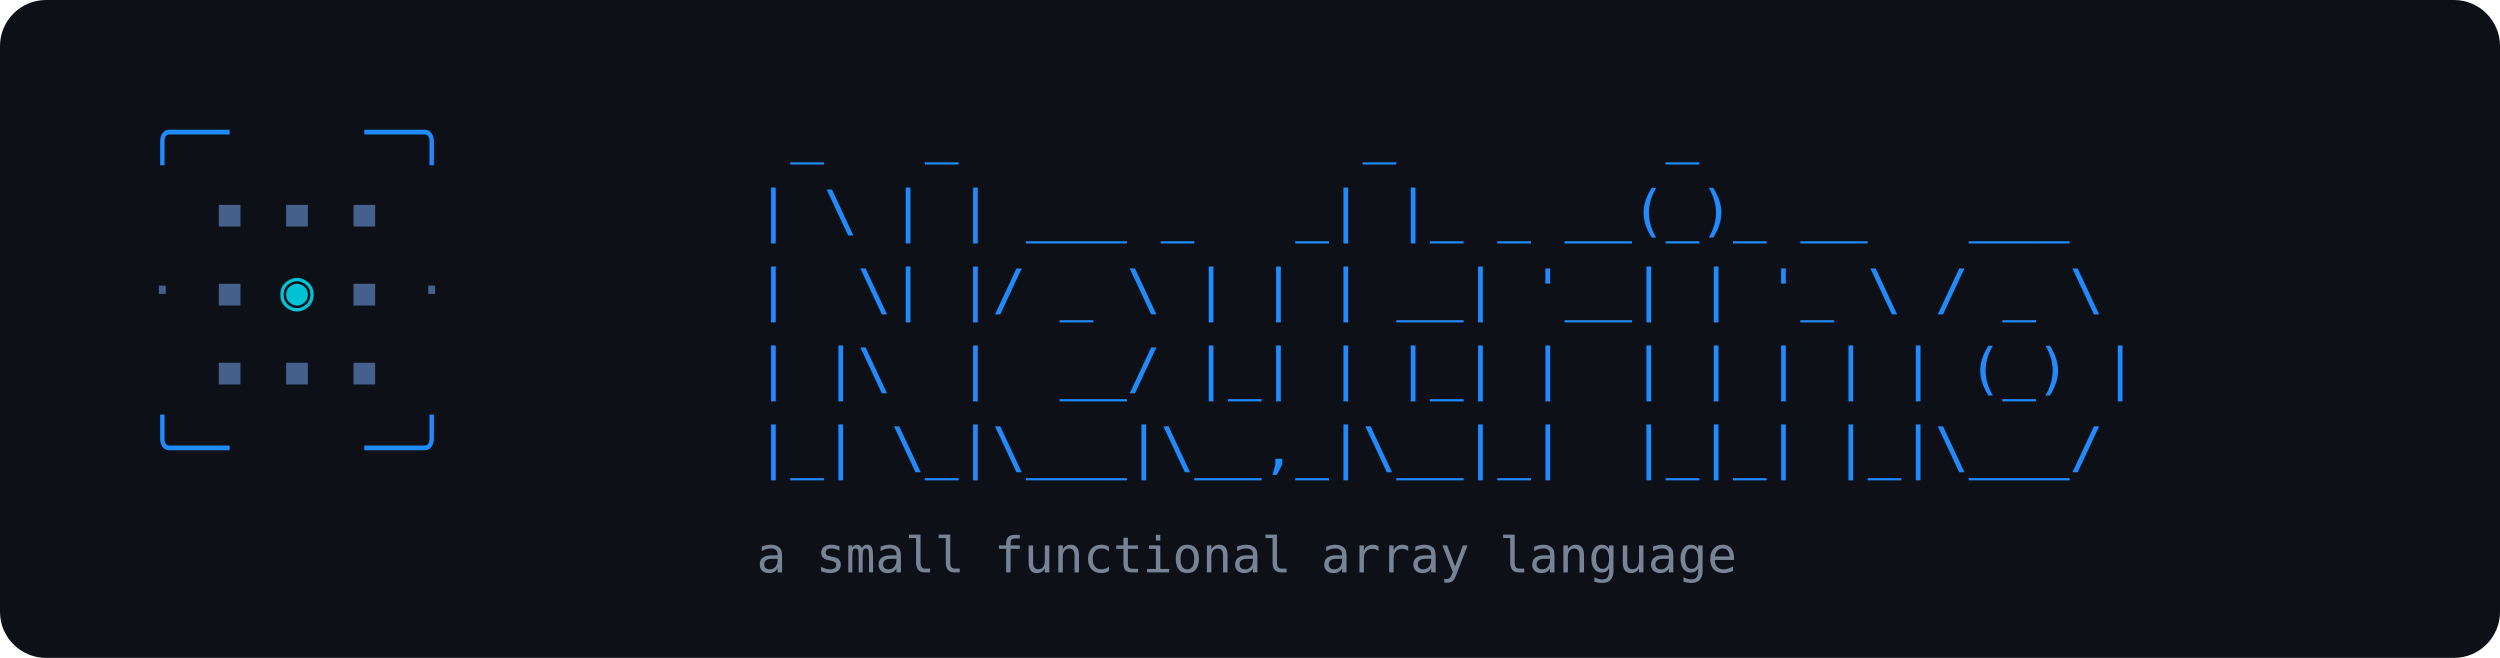
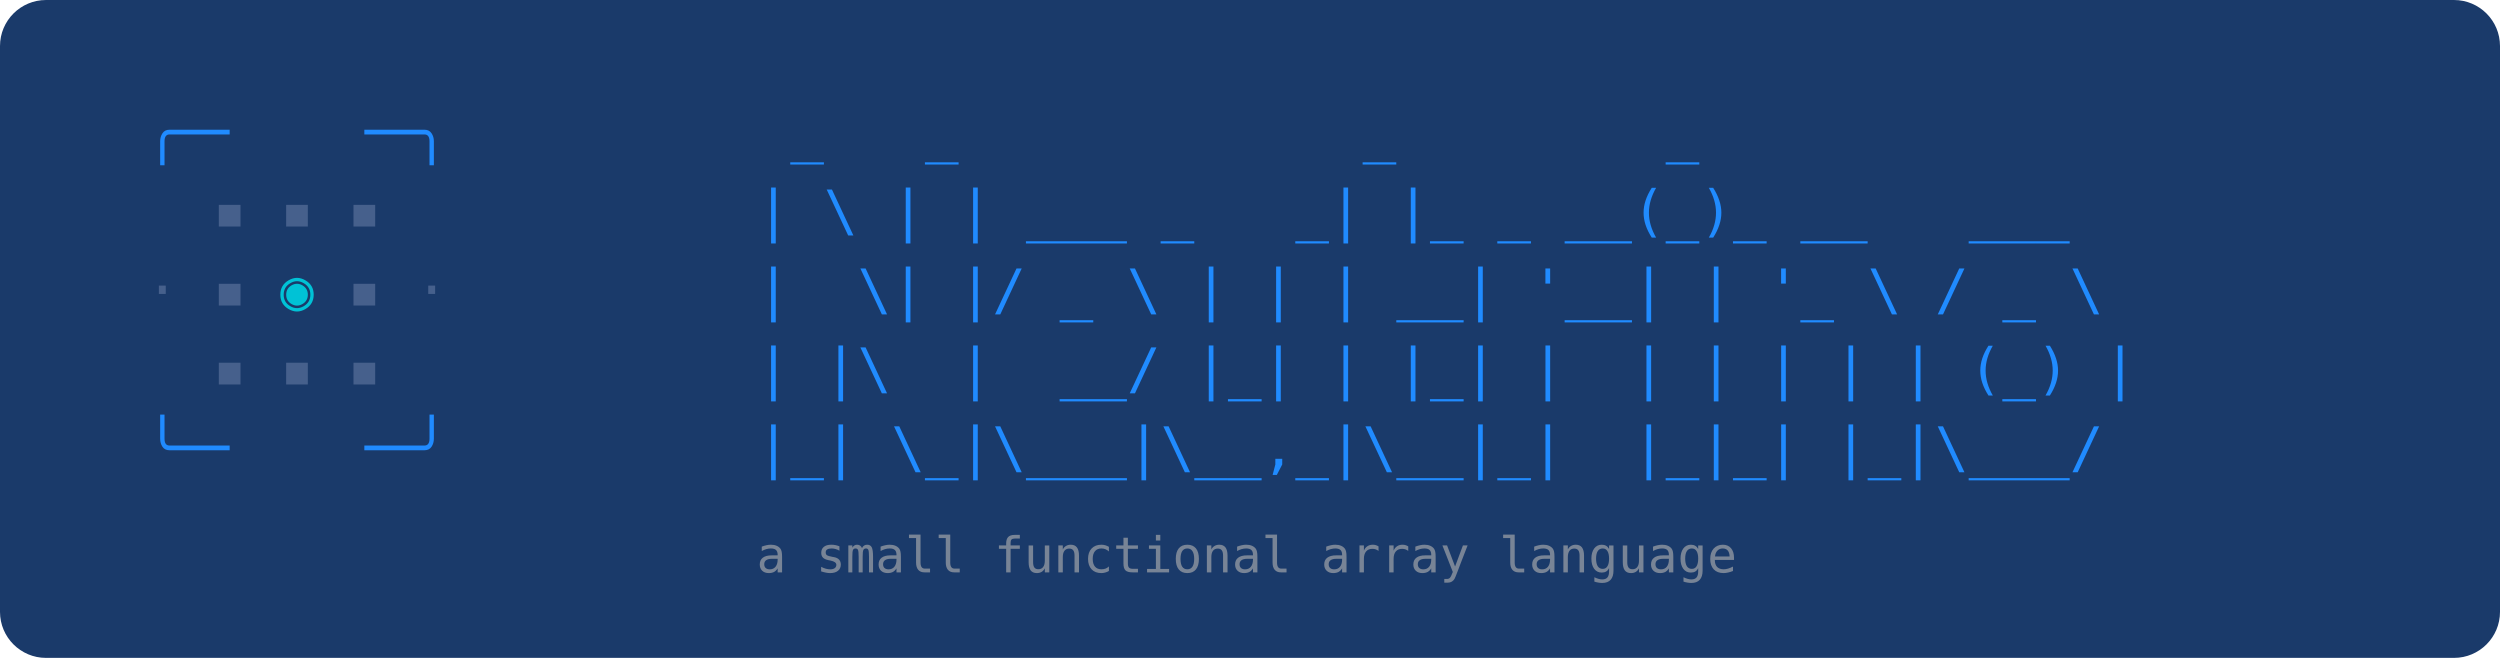
<svg xmlns="http://www.w3.org/2000/svg" width="760" height="200" viewBox="0 0 760 200">
-   <rect width="760" height="200" rx="14" fill="#0d1117" />
+   <rect width="760" height="200" rx="14" fill="#1a3a6a" />
  <g font-family="DejaVu Sans Mono, Menlo, monospace" font-size="17" xml:space="preserve">
    <text x="34" y="46" fill="#208bff"> ╭─╴   ╶─╮</text>
    <text x="34" y="70" fill="#46608c">   ▪ ▪ ▪</text>
    <text x="34" y="94" fill="#46608c"> · ▪ <tspan fill="#00c2d6">◉</tspan> ▪ ·</text>
    <text x="34" y="118" fill="#46608c">   ▪ ▪ ▪</text>
    <text x="34" y="142" fill="#208bff"> ╰─╴   ╶─╯</text>
    <text x="230" y="46" fill="#208bff"> _   _            _        _</text>
    <text x="230" y="70" fill="#208bff">| \ | | ___ _   _| |_ _ __(_)_ __   ___</text>
    <text x="230" y="94" fill="#208bff">|  \| |/ _ \ | | | __| '__| | '_ \ / _ \</text>
    <text x="230" y="118" fill="#208bff">| |\  |  __/ |_| | |_| |  | | | | | (_) |</text>
    <text x="230" y="142" fill="#208bff">|_| \_|\___|\__,_|\__|_|  |_|_| |_|\___/</text>
    <text x="230" y="174" fill="#788496" font-size="15">a small functional array language</text>
  </g>
</svg>
